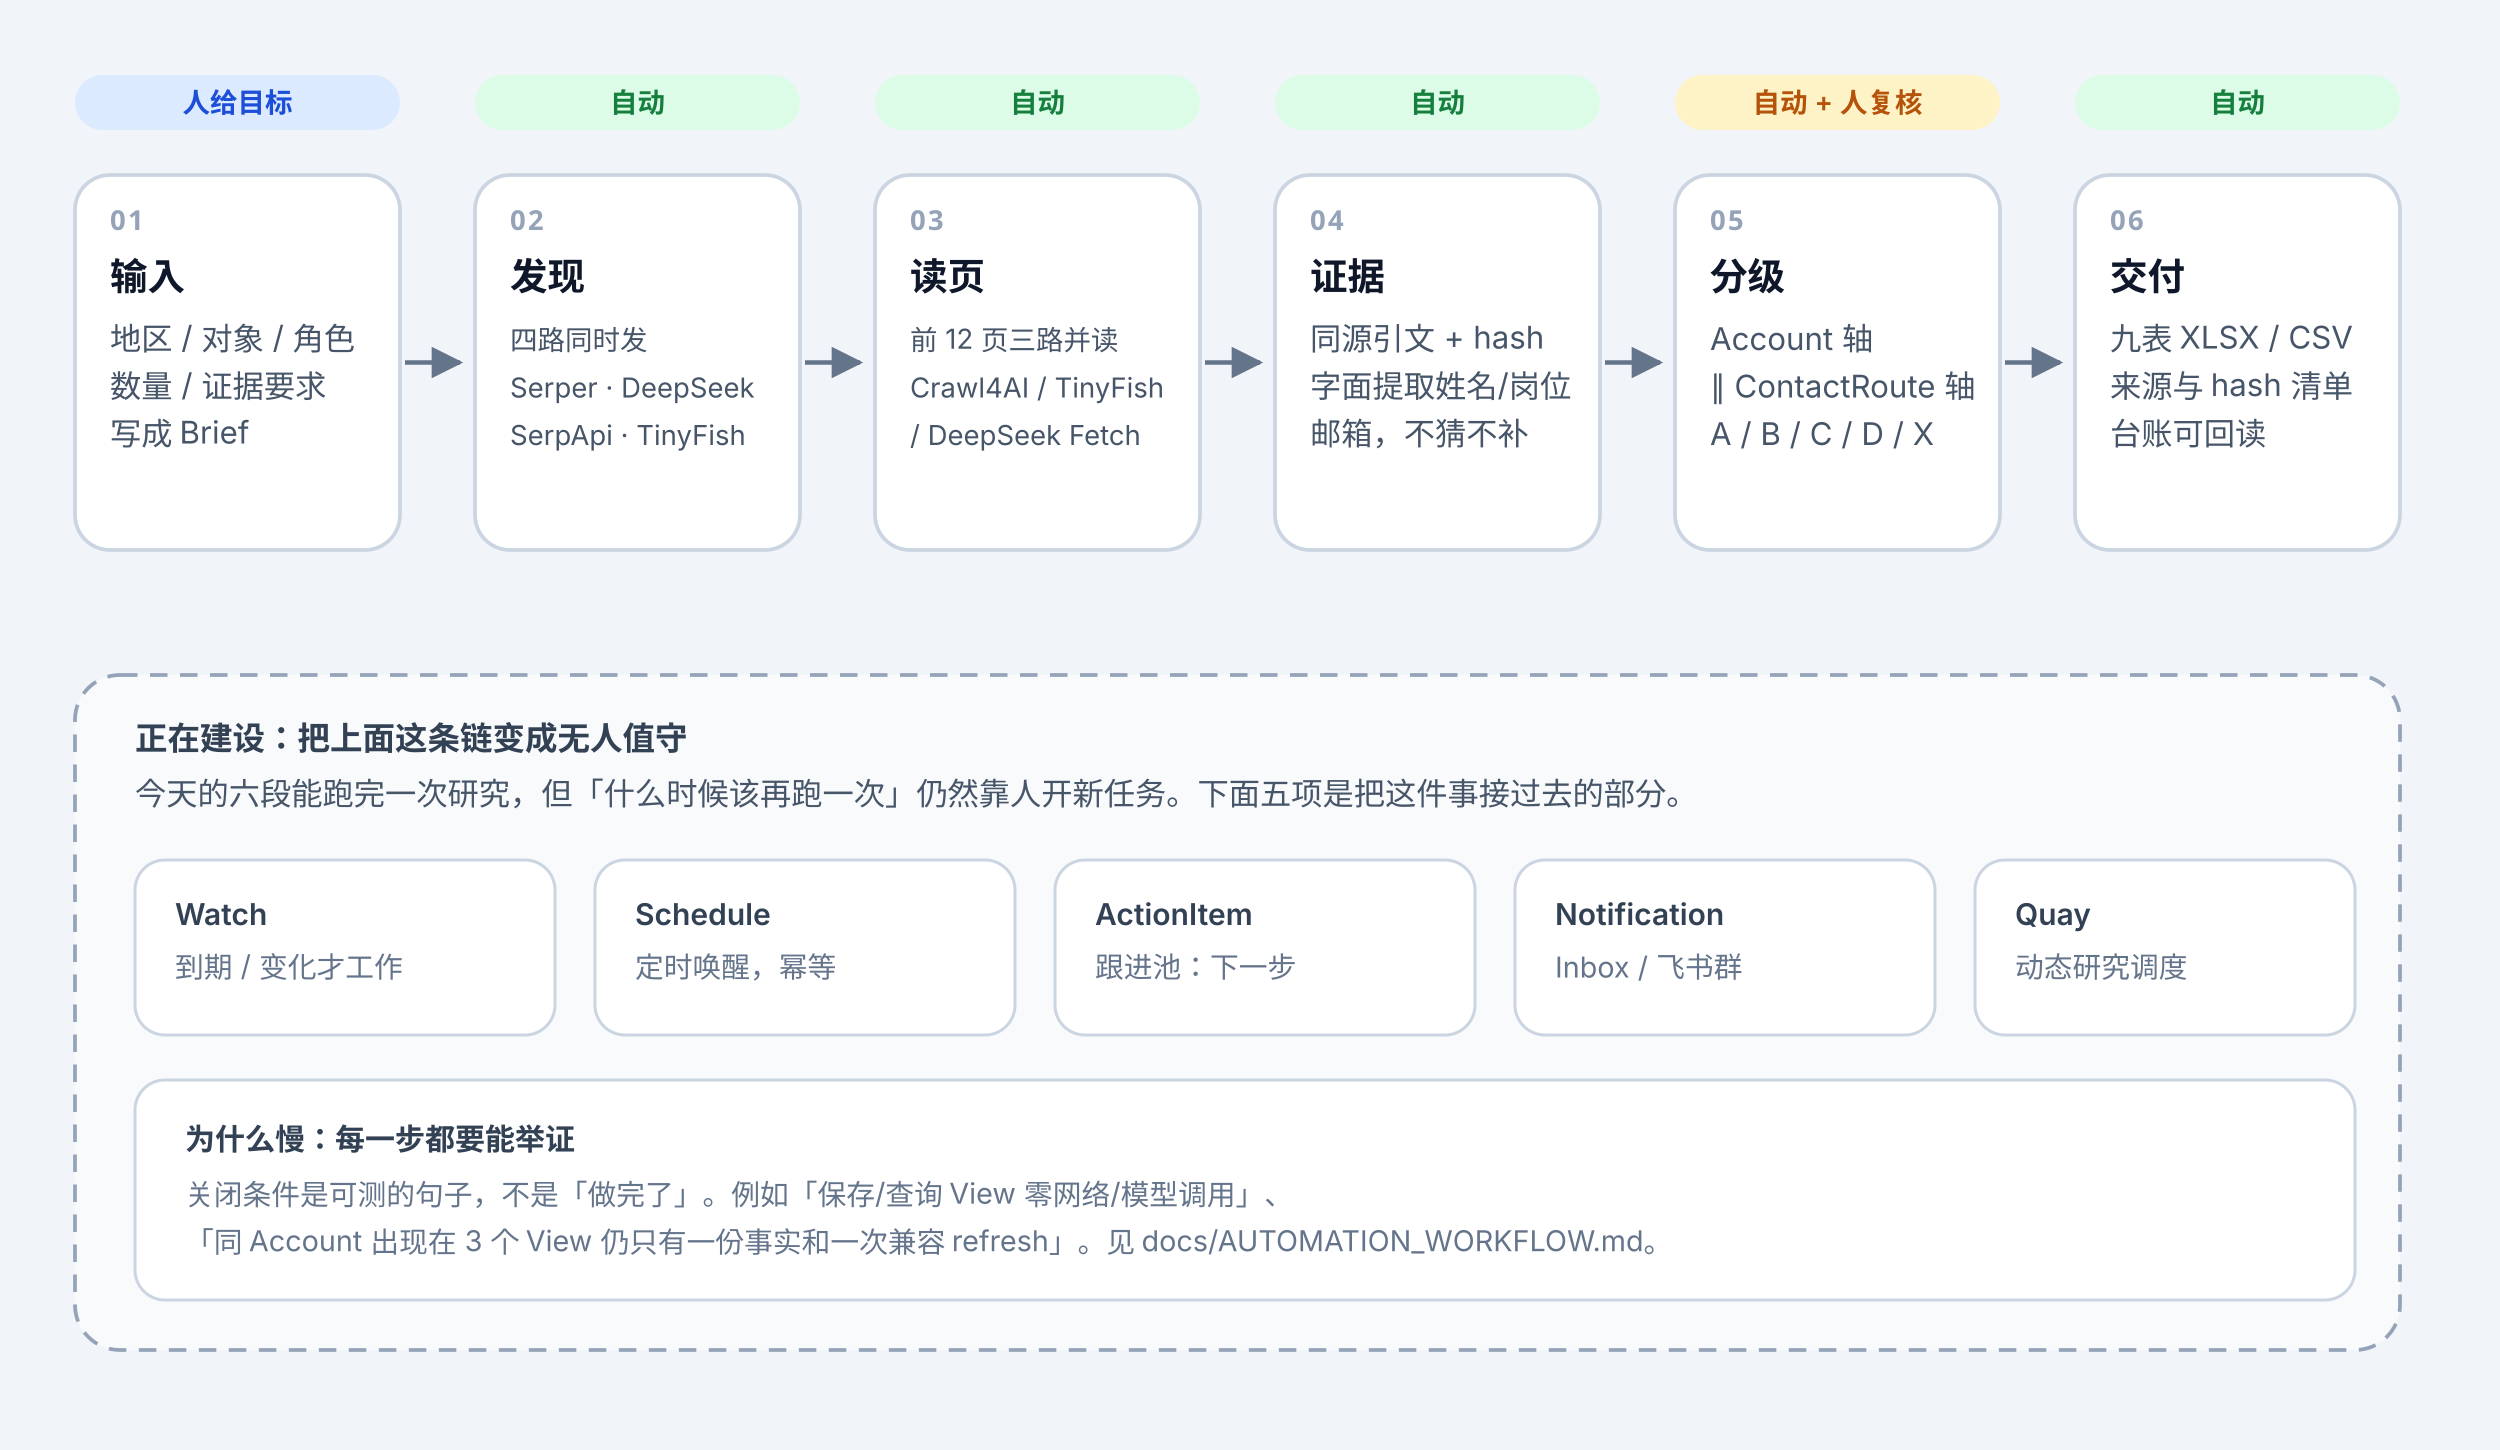
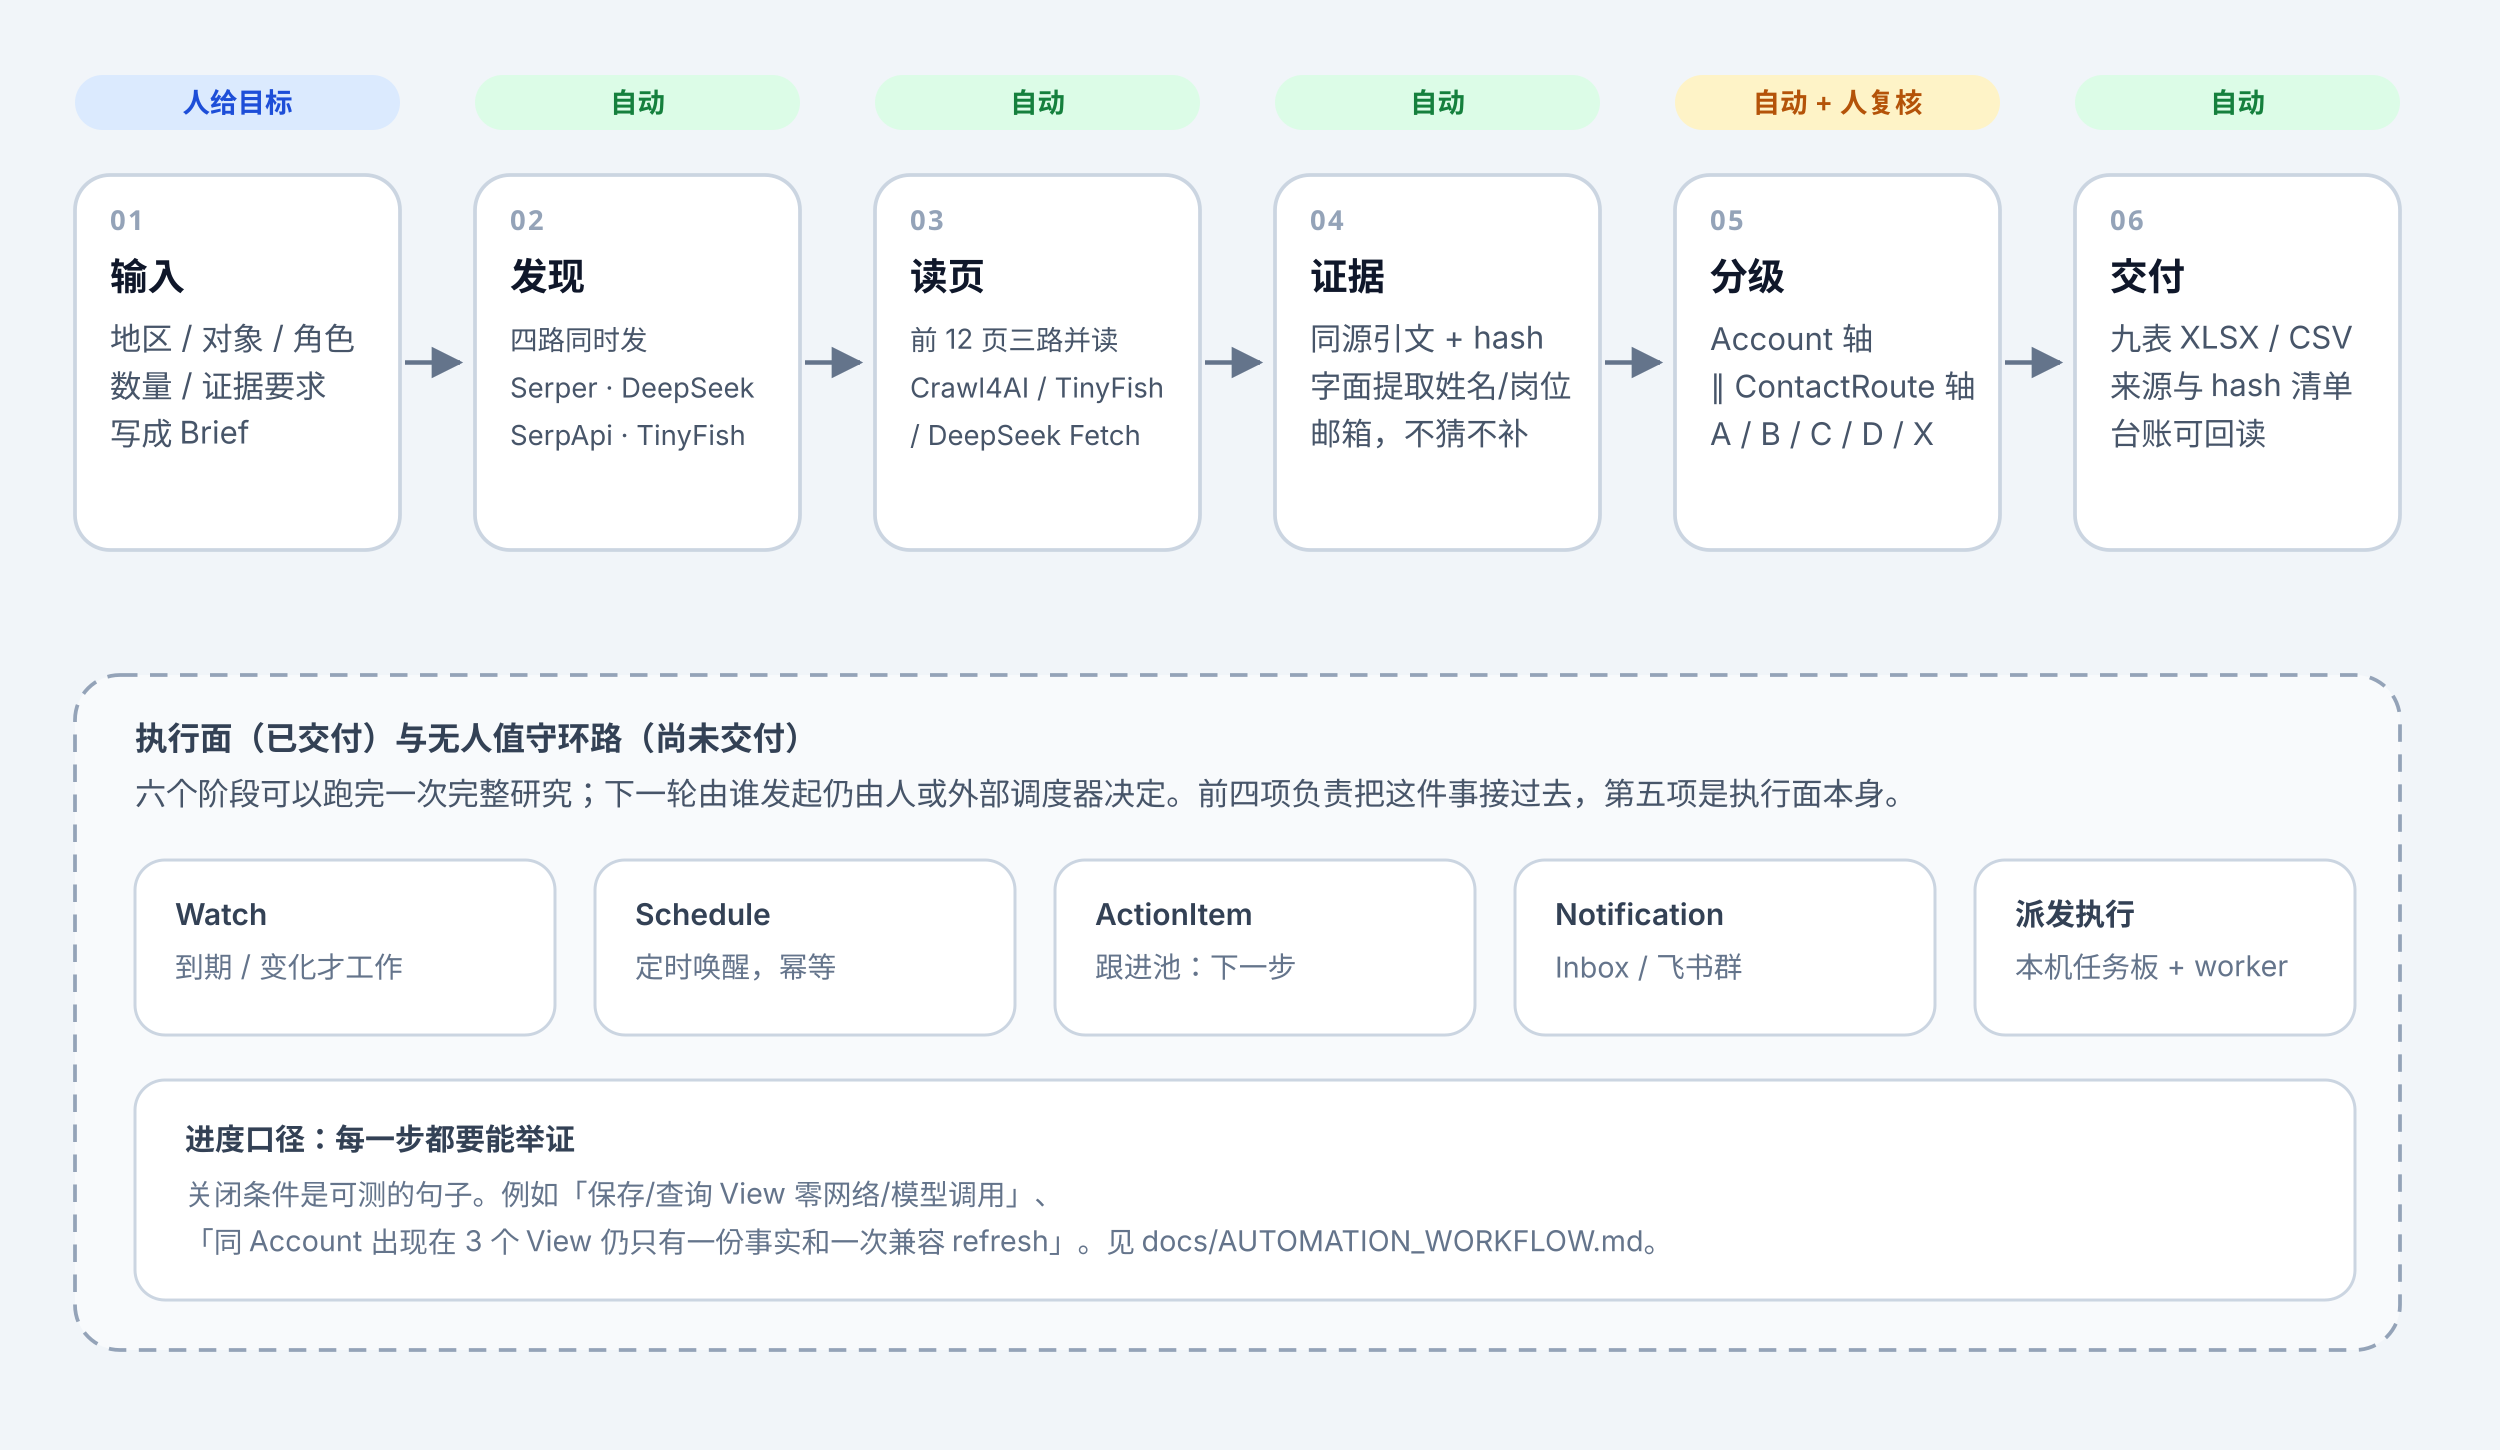
- <svg xmlns="http://www.w3.org/2000/svg" viewBox="0 0 1000 580" width="1000" height="580" role="img" aria-label="MarketOps 自动化工作流：已自动的六段与仍在建设中的无人值守部分">
+ <svg xmlns="http://www.w3.org/2000/svg" viewBox="0 0 1000 580" width="1000" height="580" role="img" aria-label="MarketOps 研究流程：六个已交付阶段，加一个已交付的执行面与四条尚未交付的无人值守能力">
  <defs>
    <marker id="arrow" viewBox="0 0 10 10" refX="9" refY="5" markerWidth="7" markerHeight="7" orient="auto">
      <path d="M0,0 L10,5 L0,10 z" fill="#64748b" />
    </marker>
    <style>
      .box { fill: #ffffff; stroke: #cbd5e1; stroke-width: 1.5; }
      .step { font: 600 15px system-ui, -apple-system, "Segoe UI", "PingFang SC", "Microsoft YaHei", sans-serif; fill: #0f172a; }
      .num  { font: 700 11px system-ui, sans-serif; fill: #94a3b8; letter-spacing: .08em; }
      .descS { font: 11px system-ui, -apple-system, "Segoe UI", "PingFang SC", "Microsoft YaHei", sans-serif; fill: #475569; }
      .desc { font: 12.5px system-ui, -apple-system, "Segoe UI", "PingFang SC", "Microsoft YaHei", sans-serif; fill: #475569; }
      .pill { font: 600 11px system-ui, -apple-system, "Segoe UI", "PingFang SC", "Microsoft YaHei", sans-serif; }
      .band { fill: #f8fafc; stroke: #94a3b8; stroke-width: 1.5; stroke-dasharray: 7 5; }
      .bandtitle { font: 700 13px system-ui, -apple-system, "Segoe UI", "PingFang SC", "Microsoft YaHei", sans-serif; fill: #334155; }
      .chip { fill: #ffffff; stroke: #cbd5e1; stroke-width: 1.2; }
      .chipt { font: 600 12px system-ui, -apple-system, "Segoe UI", "PingFang SC", "Microsoft YaHei", sans-serif; fill: #334155; }
      .chips { font: 11.5px system-ui, -apple-system, "Segoe UI", "PingFang SC", "Microsoft YaHei", sans-serif; fill: #64748b; }
    </style>
  </defs>
  <rect width="1000" height="580" fill="#f1f5f9" />
  <g>
    <rect x="30" y="30" width="130" height="22" rx="11" fill="#dbeafe" />
    <text class="pill" x="95" y="45" text-anchor="middle" fill="#1d4ed8">人给目标</text>
    <rect x="190" y="30" width="130" height="22" rx="11" fill="#dcfce7" />
    <text class="pill" x="255" y="45" text-anchor="middle" fill="#15803d">自动</text>
    <rect x="350" y="30" width="130" height="22" rx="11" fill="#dcfce7" />
    <text class="pill" x="415" y="45" text-anchor="middle" fill="#15803d">自动</text>
    <rect x="510" y="30" width="130" height="22" rx="11" fill="#dcfce7" />
    <text class="pill" x="575" y="45" text-anchor="middle" fill="#15803d">自动</text>
    <rect x="670" y="30" width="130" height="22" rx="11" fill="#fef3c7" />
    <text class="pill" x="735" y="45" text-anchor="middle" fill="#b45309">自动 + 人复核</text>
    <rect x="830" y="30" width="130" height="22" rx="11" fill="#dcfce7" />
    <text class="pill" x="895" y="45" text-anchor="middle" fill="#15803d">自动</text>
  </g>
  <g>
    <rect class="box" x="30" y="70" width="130" height="150" rx="14" />
    <text class="num" x="44" y="92">01</text>
    <text class="step" x="44" y="116">输入</text>
    <text class="desc" x="44" y="140">地区 / 对象 / 角色</text>
    <text class="desc" x="44" y="159">数量 / 证据要求</text>
    <text class="desc" x="44" y="178">写成 Brief</text>
    <rect class="box" x="190" y="70" width="130" height="150" rx="14" />
    <text class="num" x="204" y="92">02</text>
    <text class="step" x="204" y="116">发现</text>
    <text class="descS" x="204" y="140">四路同时发</text>
    <text class="descS" x="204" y="159">Serper · DeepSeek</text>
    <text class="descS" x="204" y="178">SerpApi · TinyFish</text>
    <rect class="box" x="350" y="70" width="130" height="150" rx="14" />
    <text class="num" x="364" y="92">03</text>
    <text class="step" x="364" y="116">读页</text>
    <text class="descS" x="364" y="140">前 12 页三路并读</text>
    <text class="descS" x="364" y="159">Crawl4AI / TinyFish</text>
    <text class="descS" x="364" y="178">/ DeepSeek Fetch</text>
    <rect class="box" x="510" y="70" width="130" height="150" rx="14" />
    <text class="num" x="524" y="92">04</text>
    <text class="step" x="524" y="116">证据</text>
    <text class="desc" x="524" y="140">同源引文 + hash</text>
    <text class="desc" x="524" y="159">字面提取姓名/岗位</text>
    <text class="desc" x="524" y="178">邮箱，不猜不补</text>
    <rect class="box" x="670" y="70" width="130" height="150" rx="14" />
    <text class="num" x="684" y="92">05</text>
    <text class="step" x="684" y="116">分级</text>
    <text class="desc" x="684" y="140">Account 轴</text>
    <text class="desc" x="684" y="159">∥ ContactRoute 轴</text>
    <text class="desc" x="684" y="178">A / B / C / D / X</text>
    <rect class="box" x="830" y="70" width="130" height="150" rx="14" />
    <text class="num" x="844" y="92">06</text>
    <text class="step" x="844" y="116">交付</text>
    <text class="desc" x="844" y="140">九表 XLSX / CSV</text>
    <text class="desc" x="844" y="159">来源与 hash 清单</text>
    <text class="desc" x="844" y="178">台账可回读</text>
  </g>
  <g stroke="#64748b" stroke-width="1.8" marker-end="url(#arrow)">
    <line x1="162" y1="145" x2="184" y2="145" />
    <line x1="322" y1="145" x2="344" y2="145" />
    <line x1="482" y1="145" x2="504" y2="145" />
    <line x1="642" y1="145" x2="664" y2="145" />
    <line x1="802" y1="145" x2="824" y2="145" />
  </g>
  <rect class="band" x="30" y="270" width="930" height="270" rx="18" />
-   <text class="bandtitle" x="54" y="300">正在建设：把上面这条链变成无人值守</text>
-   <text class="desc" x="54" y="322">今天的六段能跑完一次研究，但「什么时候该再跑一次」仍然靠人开新任务。下面五项是把这件事接过去的部分。</text>
+   <text class="bandtitle" x="54" y="300">执行面（已交付）与无人值守环路（尚未交付）</text>
+   <text class="desc" x="54" y="322">六个阶段可以跑完一次完整研究；下一轮由谁发起仍由人或外部调度器决定。前四项负责把这件事接过去，第五项是执行面本身。</text>
  <g>
    <rect class="chip" x="54" y="344" width="168" height="70" rx="12" />
    <text class="chipt" x="70" y="370">Watch</text>
    <text class="chips" x="70" y="391">到期 / 变化才工作</text>
    <rect class="chip" x="238" y="344" width="168" height="70" rx="12" />
    <text class="chipt" x="254" y="370">Schedule</text>
    <text class="chips" x="254" y="391">定时唤醒，幂等</text>
    <rect class="chip" x="422" y="344" width="168" height="70" rx="12" />
    <text class="chipt" x="438" y="370">ActionItem</text>
    <text class="chips" x="438" y="391">跟进池：下一步</text>
    <rect class="chip" x="606" y="344" width="168" height="70" rx="12" />
    <text class="chipt" x="622" y="370">Notification</text>
    <text class="chips" x="622" y="391">Inbox / 飞书群</text>
    <rect class="chip" x="790" y="344" width="152" height="70" rx="12" />
-     <text class="chipt" x="806" y="370">Quay</text>
-     <text class="chips" x="806" y="391">动态研究调度</text>
+     <text class="chipt" x="806" y="370">派发执行</text>
+     <text class="chips" x="806" y="391">本机任务板 + worker</text>
  </g>
  <g>
    <rect class="chip" x="54" y="432" width="888" height="88" rx="12" />
-     <text class="chipt" x="74" y="460">为什么慢：每一步都要能举证</text>
-     <text class="chips" x="74" y="482">关闭条件是可测的句子，不是「做完了」。例如「保存/查询 View 零网络/模型调用」、</text>
+     <text class="chipt" x="74" y="460">进度口径：每一步都要能举证</text>
+     <text class="chips" x="74" y="482">关闭条件是可测的句子。例如「保存/查询 View 零网络/模型调用」、</text>
    <text class="chips" x="74" y="501">「同 Account 出现在 3 个 View 仍只有一份事实和一次兼容 refresh」。见 docs/AUTOMATION_WORKFLOW.md。</text>
  </g>
</svg>
